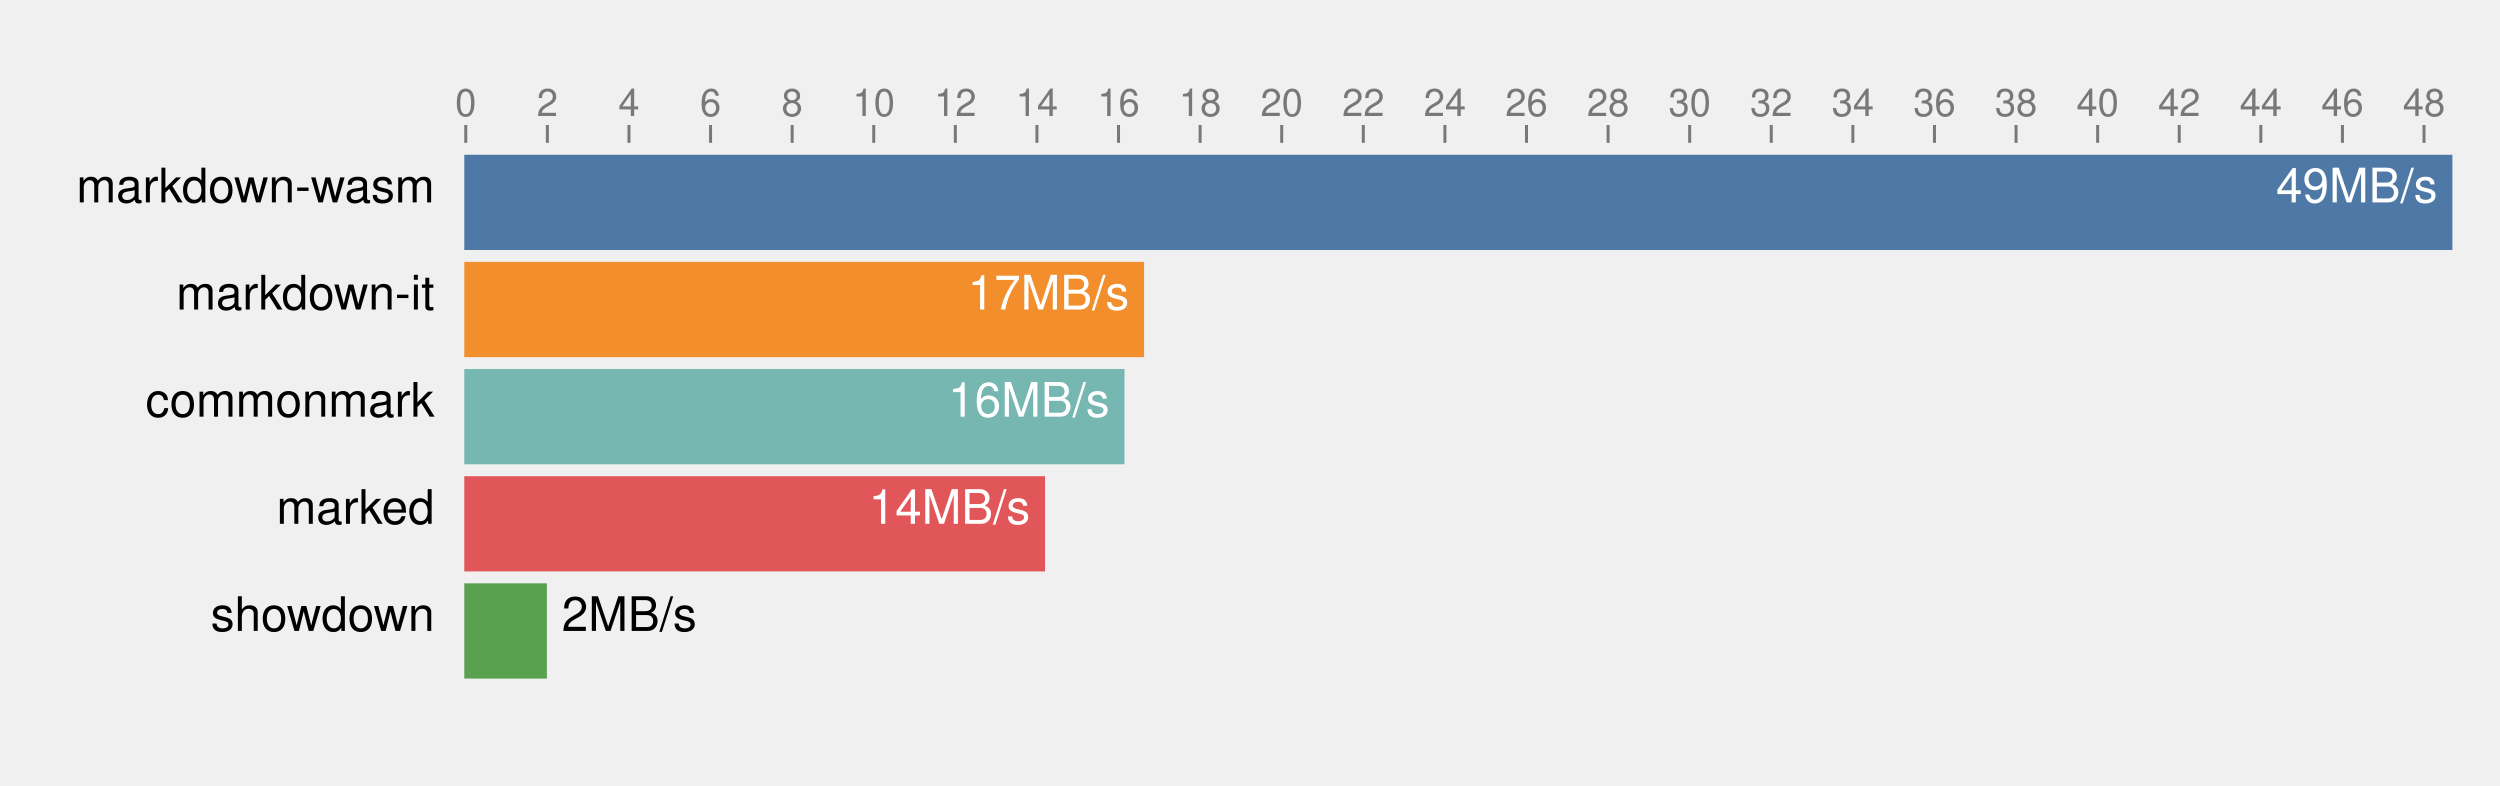
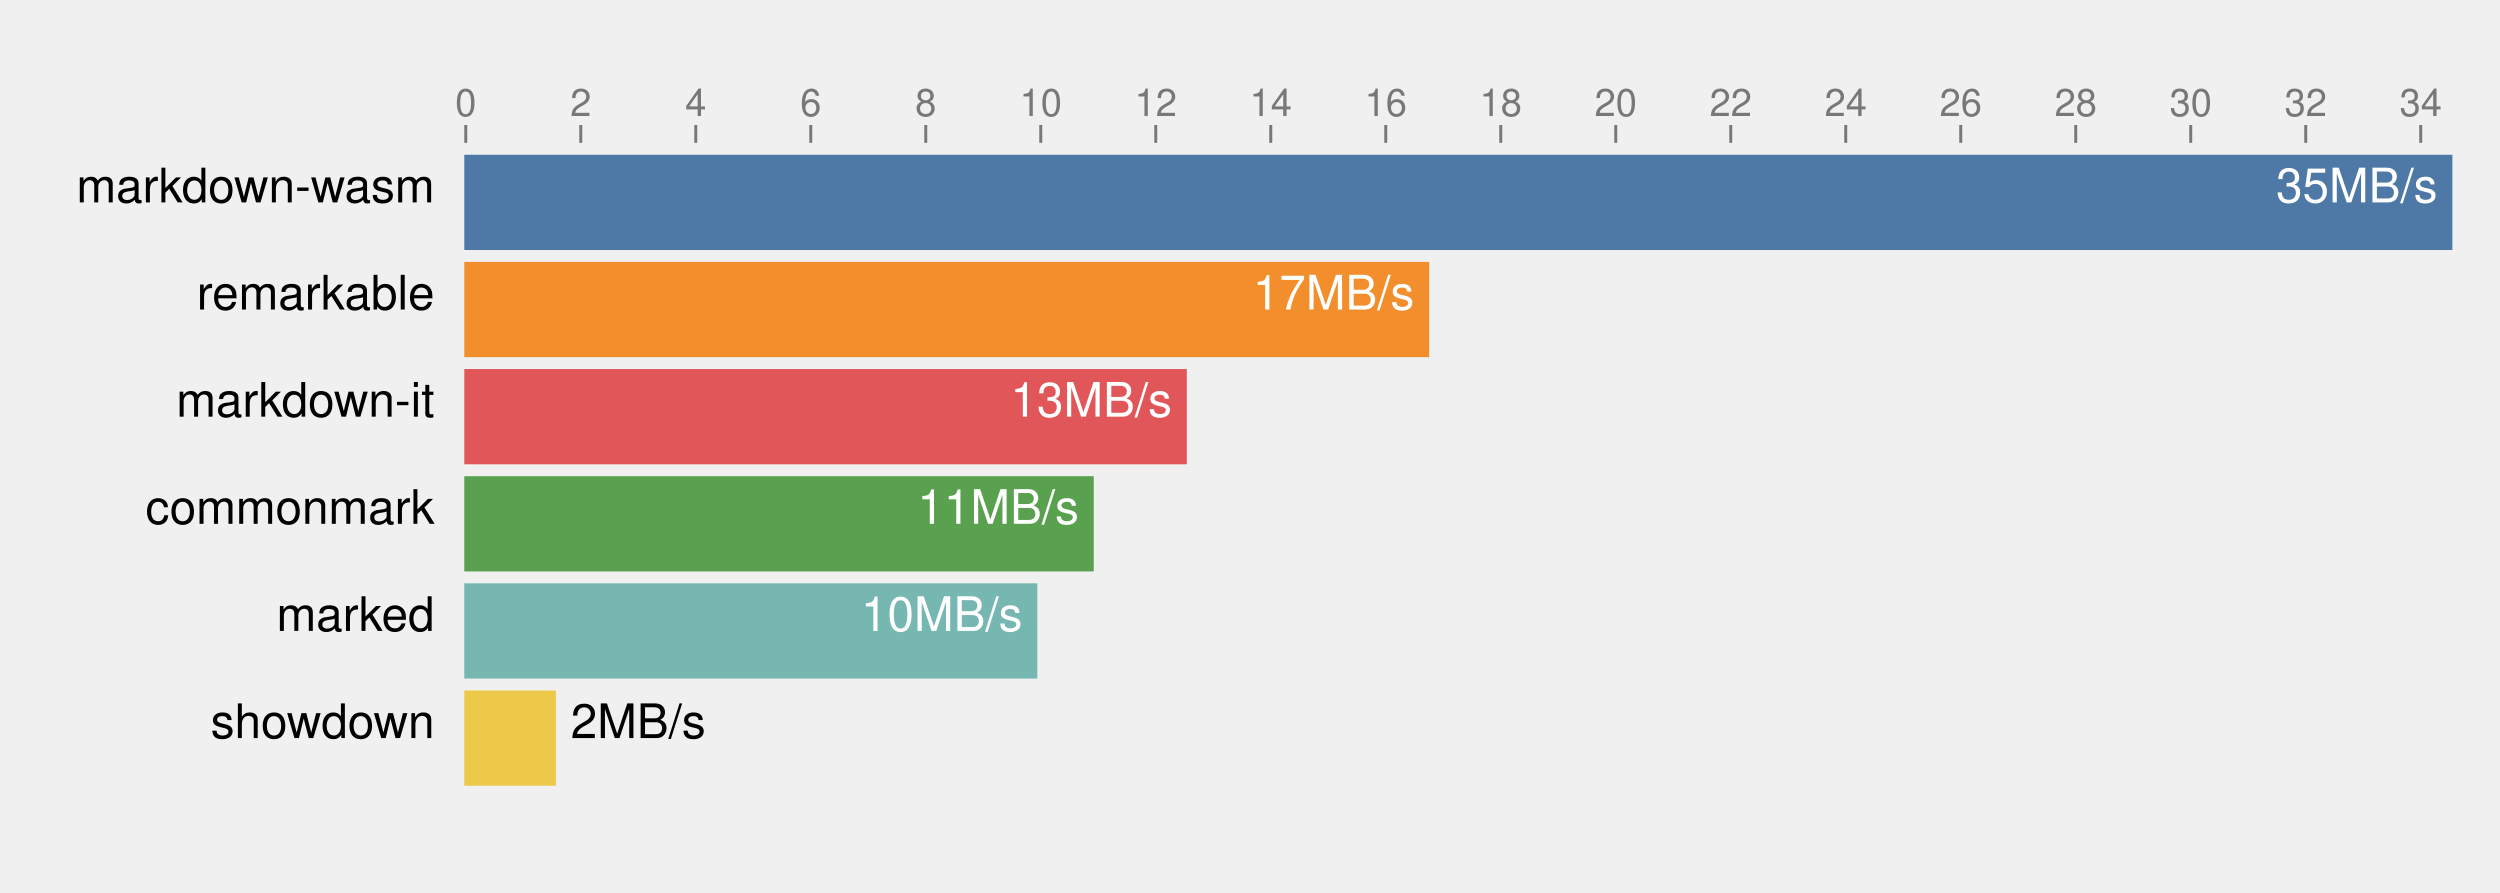
- <svg xmlns="http://www.w3.org/2000/svg" width="840" height="264" font-family="-apple-system,BlinkMacSystemFont,&quot;Segoe UI&quot;,Helvetica,Arial,sans-serif" font-size="16">
+ <svg xmlns="http://www.w3.org/2000/svg" width="840" height="300" font-family="-apple-system,BlinkMacSystemFont,&quot;Segoe UI&quot;,Helvetica,Arial,sans-serif" font-size="16">
  <g text-anchor="end" font-weight="500">
    <text alignment-baseline="central" x="156" y="68" dx="-10">markdown-wasm</text>
-     <text alignment-baseline="central" x="156" y="104" dx="-10">markdown-it</text>
-     <text alignment-baseline="central" x="156" y="140" dx="-10">commonmark</text>
-     <text alignment-baseline="central" x="156" y="176" dx="-10">marked</text>
-     <text alignment-baseline="central" x="156" y="212" dx="-10">showdown</text>
+     <text alignment-baseline="central" x="156" y="104" dx="-10">remarkable</text>
+     <text alignment-baseline="central" x="156" y="140" dx="-10">markdown-it</text>
+     <text alignment-baseline="central" x="156" y="176" dx="-10">commonmark</text>
+     <text alignment-baseline="central" x="156" y="212" dx="-10">marked</text>
+     <text alignment-baseline="central" x="156" y="248" dx="-10">showdown</text>
  </g>
  <path fill="#4e79a7" d="M156 52h668v32H156z" />
-   <path fill="#f28e2c" d="M156 88h228.408v32H156z" />
-   <path fill="#76b7b2" d="M156 124h221.835v32H156z" />
-   <path fill="#e15759" d="M156 160h195.134v32H156z" />
-   <path fill="#59a14f" d="M156 196h27.755v32H156z" />
+   <path fill="#f28e2c" d="M156 88h324.203v32H156z" />
+   <path fill="#e15759" d="M156 124h242.767v32H156z" />
+   <path fill="#59a14f" d="M156 160h211.505v32H156z" />
+   <path fill="#76b7b2" d="M156 196h192.539v32H156z" />
+   <path fill="#edc949" d="M156 232h30.763v32H156z" />
  <g fill="#fff" text-anchor="end" font-weight="500">
-     <text x="824" y="68" alignment-baseline="central" dx="-5">49MB/s</text>
-     <text x="384.408" y="104" alignment-baseline="central" dx="-5">17MB/s</text>
-     <text x="377.835" y="140" alignment-baseline="central" dx="-5">16MB/s</text>
-     <text x="351.134" y="176" alignment-baseline="central" dx="-5">14MB/s</text>
-     <text x="183.755" y="212" alignment-baseline="central" dx="5" fill="#000" text-anchor="start">2MB/s</text>
+     <text x="824" y="68" alignment-baseline="central" dx="-5">35MB/s</text>
+     <text x="480.203" y="104" alignment-baseline="central" dx="-5">17MB/s</text>
+     <text x="398.767" y="140" alignment-baseline="central" dx="-5">13MB/s</text>
+     <text x="367.505" y="176" alignment-baseline="central" dx="-5">11MB/s</text>
+     <text x="348.539" y="212" alignment-baseline="central" dx="-5">10MB/s</text>
+     <text x="186.763" y="248" alignment-baseline="central" dx="5" fill="#000" text-anchor="start">2MB/s</text>
  </g>
  <g fill="none" font-size="12.8" text-anchor="middle" opacity=".5">
    <g class="tick">
      <path stroke="currentColor" d="M156.5 48v-6" />
      <text fill="currentColor" y="-9" dy="0em" transform="translate(156.5 48)">0</text>
    </g>
    <g class="tick">
-       <path stroke="currentColor" d="M183.915 48v-6" />
-       <text fill="currentColor" y="-9" dy="0em" transform="translate(183.915 48)">2</text>
+       <path stroke="currentColor" d="M195.14 48v-6" />
+       <text fill="currentColor" y="-9" dy="0em" transform="translate(195.14 48)">2</text>
    </g>
    <g class="tick">
-       <path stroke="currentColor" d="M211.331 48v-6" />
-       <text fill="currentColor" y="-9" dy="0em" transform="translate(211.331 48)">4</text>
+       <path stroke="currentColor" d="M233.778 48v-6" />
+       <text fill="currentColor" y="-9" dy="0em" transform="translate(233.778 48)">4</text>
    </g>
    <g class="tick">
-       <path stroke="currentColor" d="M238.746 48v-6" />
-       <text fill="currentColor" y="-9" dy="0em" transform="translate(238.746 48)">6</text>
+       <path stroke="currentColor" d="M272.418 48v-6" />
+       <text fill="currentColor" y="-9" dy="0em" transform="translate(272.418 48)">6</text>
    </g>
    <g class="tick">
-       <path stroke="currentColor" d="M266.162 48v-6" />
-       <text fill="currentColor" y="-9" dy="0em" transform="translate(266.162 48)">8</text>
+       <path stroke="currentColor" d="M311.057 48v-6" />
+       <text fill="currentColor" y="-9" dy="0em" transform="translate(311.057 48)">8</text>
    </g>
    <g class="tick">
-       <path stroke="currentColor" d="M293.577 48v-6" />
-       <text fill="currentColor" y="-9" dy="0em" transform="translate(293.577 48)">10</text>
+       <path stroke="currentColor" d="M349.696 48v-6" />
+       <text fill="currentColor" y="-9" dy="0em" transform="translate(349.696 48)">10</text>
    </g>
    <g class="tick">
-       <path stroke="currentColor" d="M320.993 48v-6" />
-       <text fill="currentColor" y="-9" dy="0em" transform="translate(320.993 48)">12</text>
+       <path stroke="currentColor" d="M388.335 48v-6" />
+       <text fill="currentColor" y="-9" dy="0em" transform="translate(388.335 48)">12</text>
    </g>
    <g class="tick">
-       <path stroke="currentColor" d="M348.408 48v-6" />
-       <text fill="currentColor" y="-9" dy="0em" transform="translate(348.408 48)">14</text>
+       <path stroke="currentColor" d="M426.974 48v-6" />
+       <text fill="currentColor" y="-9" dy="0em" transform="translate(426.974 48)">14</text>
    </g>
    <g class="tick">
-       <path stroke="currentColor" d="M375.824 48v-6" />
-       <text fill="currentColor" y="-9" dy="0em" transform="translate(375.824 48)">16</text>
+       <path stroke="currentColor" d="M465.614 48v-6" />
+       <text fill="currentColor" y="-9" dy="0em" transform="translate(465.614 48)">16</text>
    </g>
    <g class="tick">
-       <path stroke="currentColor" d="M403.24 48v-6" />
-       <text fill="currentColor" y="-9" dy="0em" transform="translate(403.24 48)">18</text>
+       <path stroke="currentColor" d="M504.253 48v-6" />
+       <text fill="currentColor" y="-9" dy="0em" transform="translate(504.253 48)">18</text>
    </g>
    <g class="tick">
-       <path stroke="currentColor" d="M430.655 48v-6" />
-       <text fill="currentColor" y="-9" dy="0em" transform="translate(430.655 48)">20</text>
+       <path stroke="currentColor" d="M542.892 48v-6" />
+       <text fill="currentColor" y="-9" dy="0em" transform="translate(542.892 48)">20</text>
    </g>
    <g class="tick">
-       <path stroke="currentColor" d="M458.07 48v-6" />
-       <text fill="currentColor" y="-9" dy="0em" transform="translate(458.07 48)">22</text>
+       <path stroke="currentColor" d="M581.531 48v-6" />
+       <text fill="currentColor" y="-9" dy="0em" transform="translate(581.531 48)">22</text>
    </g>
    <g class="tick">
-       <path stroke="currentColor" d="M485.486 48v-6" />
-       <text fill="currentColor" y="-9" dy="0em" transform="translate(485.486 48)">24</text>
+       <path stroke="currentColor" d="M620.17 48v-6" />
+       <text fill="currentColor" y="-9" dy="0em" transform="translate(620.17 48)">24</text>
    </g>
    <g class="tick">
-       <path stroke="currentColor" d="M512.901 48v-6" />
-       <text fill="currentColor" y="-9" dy="0em" transform="translate(512.901 48)">26</text>
+       <path stroke="currentColor" d="M658.81 48v-6" />
+       <text fill="currentColor" y="-9" dy="0em" transform="translate(658.81 48)">26</text>
    </g>
    <g class="tick">
-       <path stroke="currentColor" d="M540.317 48v-6" />
-       <text fill="currentColor" y="-9" dy="0em" transform="translate(540.317 48)">28</text>
+       <path stroke="currentColor" d="M697.449 48v-6" />
+       <text fill="currentColor" y="-9" dy="0em" transform="translate(697.449 48)">28</text>
    </g>
    <g class="tick">
-       <path stroke="currentColor" d="M567.732 48v-6" />
-       <text fill="currentColor" y="-9" dy="0em" transform="translate(567.732 48)">30</text>
+       <path stroke="currentColor" d="M736.088 48v-6" />
+       <text fill="currentColor" y="-9" dy="0em" transform="translate(736.088 48)">30</text>
    </g>
    <g class="tick">
-       <path stroke="currentColor" d="M595.148 48v-6" />
-       <text fill="currentColor" y="-9" dy="0em" transform="translate(595.148 48)">32</text>
+       <path stroke="currentColor" d="M774.727 48v-6" />
+       <text fill="currentColor" y="-9" dy="0em" transform="translate(774.727 48)">32</text>
    </g>
    <g class="tick">
-       <path stroke="currentColor" d="M622.563 48v-6" />
-       <text fill="currentColor" y="-9" dy="0em" transform="translate(622.563 48)">34</text>
-     </g>
-     <g class="tick">
-       <path stroke="currentColor" d="M649.979 48v-6" />
-       <text fill="currentColor" y="-9" dy="0em" transform="translate(649.979 48)">36</text>
-     </g>
-     <g class="tick">
-       <path stroke="currentColor" d="M677.394 48v-6" />
-       <text fill="currentColor" y="-9" dy="0em" transform="translate(677.394 48)">38</text>
-     </g>
-     <g class="tick">
-       <path stroke="currentColor" d="M704.81 48v-6" />
-       <text fill="currentColor" y="-9" dy="0em" transform="translate(704.81 48)">40</text>
-     </g>
-     <g class="tick">
-       <path stroke="currentColor" d="M732.225 48v-6" />
-       <text fill="currentColor" y="-9" dy="0em" transform="translate(732.225 48)">42</text>
-     </g>
-     <g class="tick">
-       <path stroke="currentColor" d="M759.64 48v-6" />
-       <text fill="currentColor" y="-9" dy="0em" transform="translate(759.64 48)">44</text>
-     </g>
-     <g class="tick">
-       <path stroke="currentColor" d="M787.056 48v-6" />
-       <text fill="currentColor" y="-9" dy="0em" transform="translate(787.056 48)">46</text>
-     </g>
-     <g class="tick">
-       <path stroke="currentColor" d="M814.471 48v-6" />
-       <text fill="currentColor" y="-9" dy="0em" transform="translate(814.471 48)">48</text>
+       <path stroke="currentColor" d="M813.366 48v-6" />
+       <text fill="currentColor" y="-9" dy="0em" transform="translate(813.366 48)">34</text>
    </g>
  </g>
</svg>
